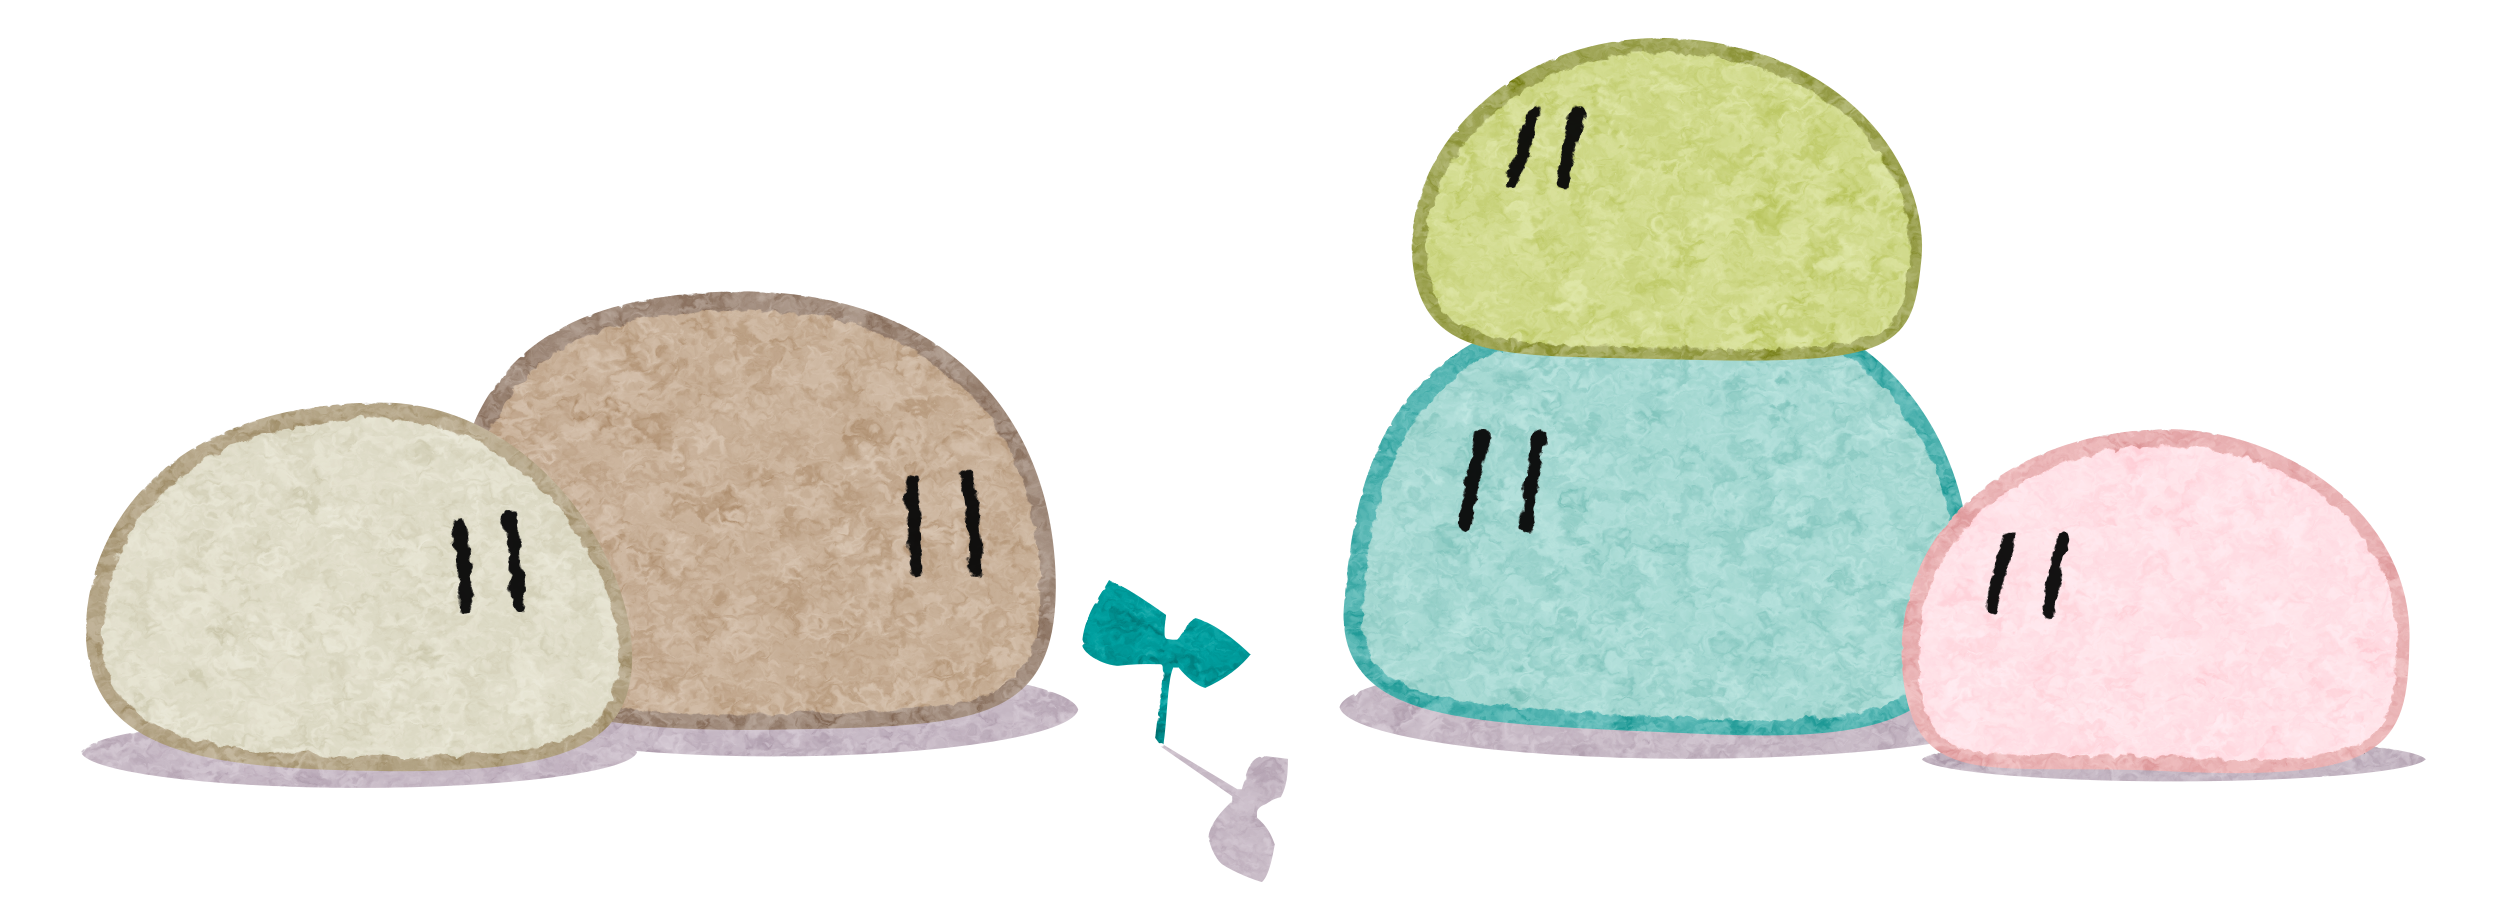
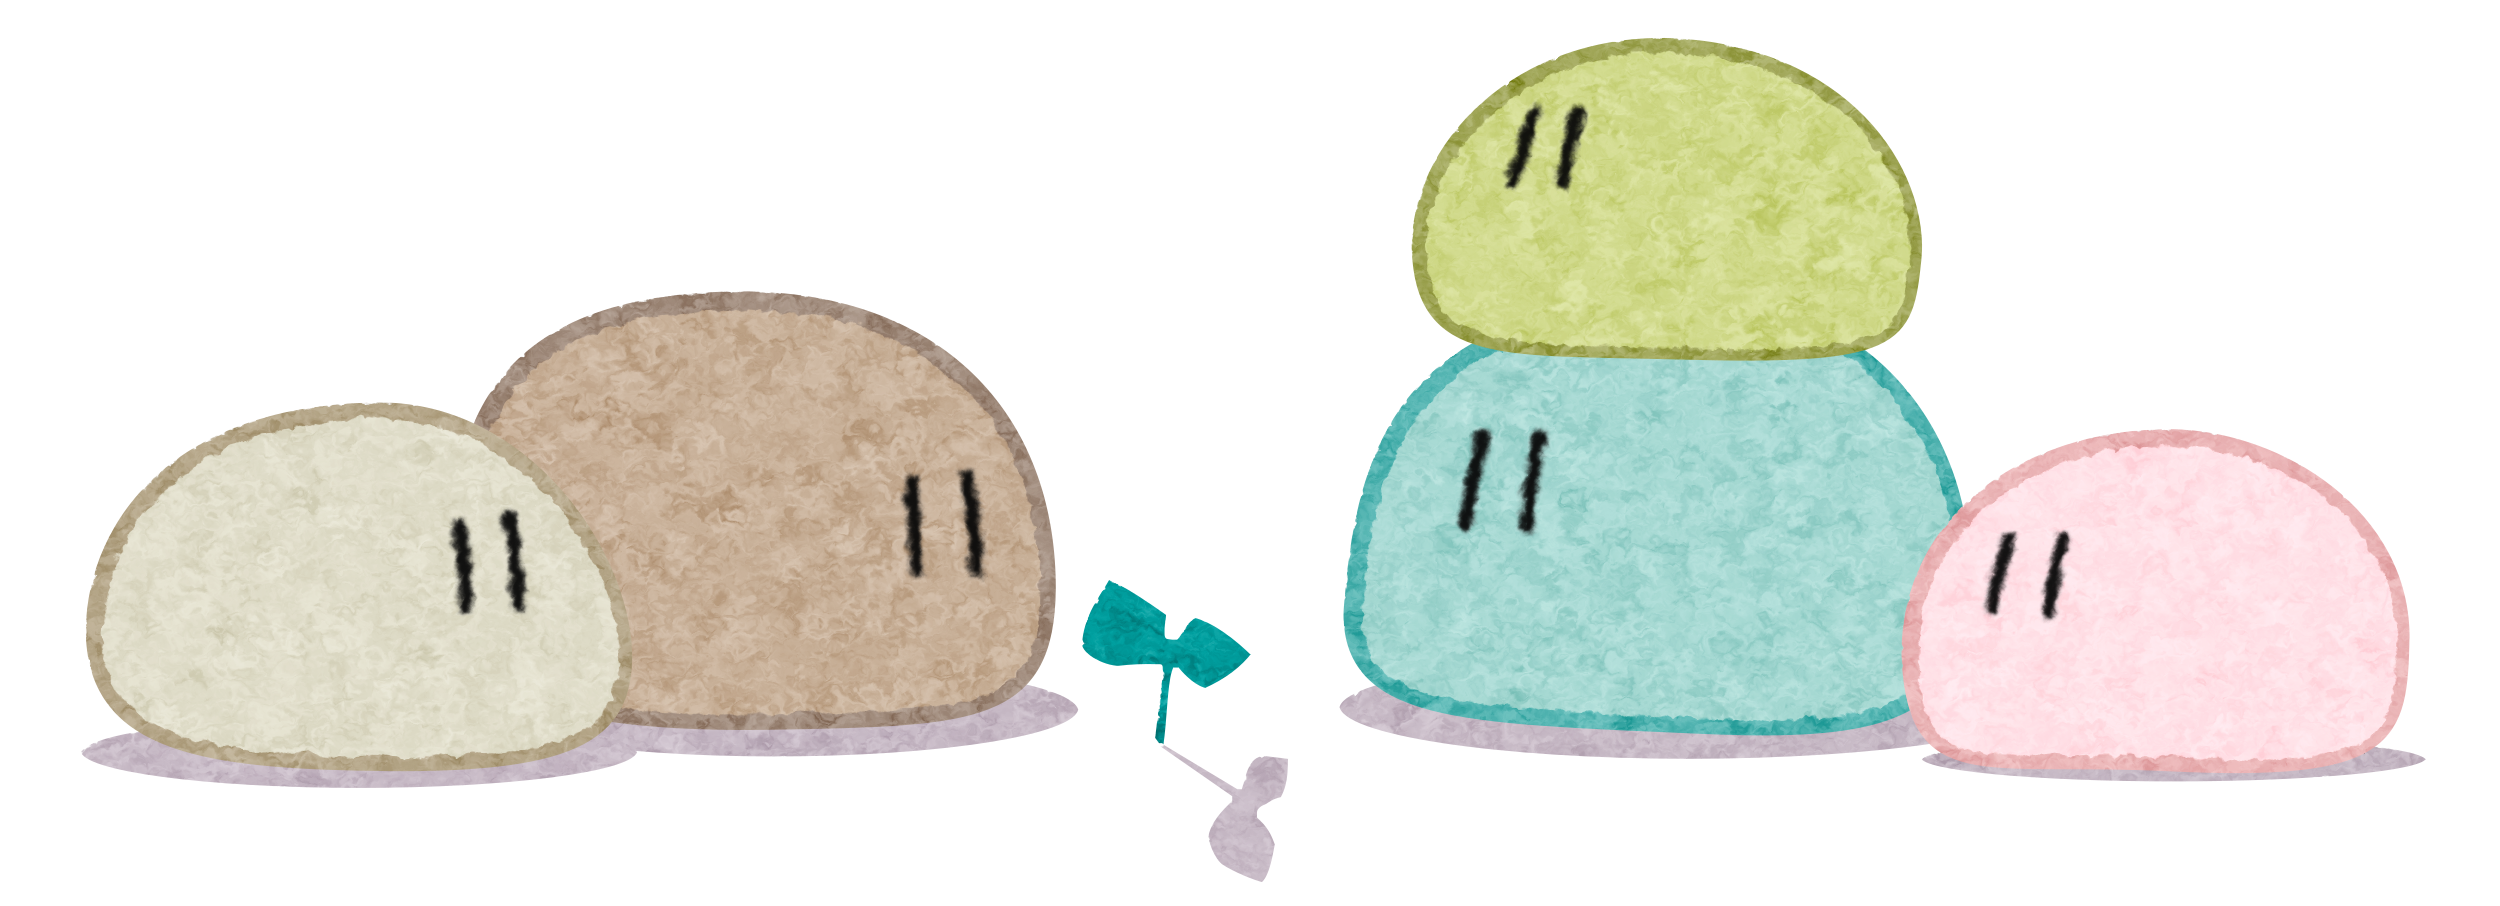
<svg xmlns="http://www.w3.org/2000/svg" width="429.992" height="155.66" version="1.1" viewBox="0 0 113.769 41.185">
  <defs>
-     <filter id="b" x="-.14" y="-.14" width="1.28" height="1.28" color-interpolation-filters="sRGB">
+     <filter id="eyes" x="-.2" y="-.2" width="1.4" height="1.4" color-interpolation-filters="sRGB">
      <feTurbulence baseFrequency="0.9" numOctaves="4" result="noise" />
-       <feDisplacementMap in="SourceGraphic" in2="noise" scale="0.4" xChannelSelector="R" yChannelSelector="G" />
+       <feGaussianBlur stdDeviation="0.1" in="SourceGraphic" />
+       <feDisplacementMap in2="noise" scale="0.4" xChannelSelector="R" yChannelSelector="G" />
    </filter>
-     <filter id="a" x="-.14" y="-.14" width="1.28" height="1.28" color-interpolation-filters="sRGB">
+     <filter id="paper" x="-.14" y="-.14" width="1.28" height="1.28" color-interpolation-filters="sRGB">
      <feTurbulence baseFrequency="0.793 1" numOctaves="4" result="noise-1" type="fractalNoise" />
      <feTurbulence baseFrequency="0.726 1" numOctaves="3" result="result3" />
      <feDisplacementMap in="noise-1" in2="noise-2" scale="2.5" xChannelSelector="R" yChannelSelector="G" />
      <feComponentTransfer>
        <feFuncR intercept="0.493" slope="0.493" type="linear" />
      </feComponentTransfer>
      <feColorMatrix values="1 0 0 0 0 1 0 0 0 0 1 0 0 0 0 0 0 0 0 1" />
      <feComposite in2="SourceAlpha" operator="in" />
      <feBlend in2="SourceGraphic" mode="color-burn" />
      <feColorMatrix result="textured" values="1.1 0 0 0 0 0 1.1 0 0 0 0 0 1.1 0 0 0 0 0 1 0 " />
      <feTurbulence baseFrequency="0.9" numOctaves="4" result="noise-3" />
      <feDisplacementMap in="textured" in2="noise-3" result="image" scale="0.4" xChannelSelector="R" yChannelSelector="G" />
      <feMorphology in="SourceAlpha" radius="0.07" result="clip" />
      <feComposite in="image" in2="clip" operator="in" />
    </filter>
  </defs>
  <g transform="translate(4.64769 -30.206)" shape-rendering="geometricPrecision">
    <g transform="translate(-15.1929 -28.205)">
-       <ellipse cx="87.399" cy="90.593" rx="15.996" ry="2.441" fill="#c8bfc7" filter="url(#a)" />
-       <path d="m99.867 84.728c-0.074 5.971-2.845 7.132-11.985 6.728-11.147-0.493-16.184-0.512-15.829-5.494 0.641-8.996 3.841-13.634 15.944-13.682 7.221-0.029 11.956 5.549 11.87 12.448z" fill="#b2d4d0" filter="url(#a)" stroke="#7bbcba" stroke-width=".885" />
-       <path d="m80.577 78.178c-0.364 1.101-0.447 2.967-0.625 4.186m-2.808-0.147c5.49e-4 -0.744 0.499-2.781 0.802-4.075" fill="none" filter="url(#b)" stroke="#080808" stroke-linecap="round" stroke-opacity=".95" stroke-width=".609" />
+       <ellipse cx="87.399" cy="90.593" rx="15.996" ry="2.441" fill="#c8bfc7" filter="url(#paper)" />
+       <path d="m99.867 84.728c-0.074 5.971-2.845 7.132-11.985 6.728-11.147-0.493-16.184-0.512-15.829-5.494 0.641-8.996 3.841-13.634 15.944-13.682 7.221-0.029 11.956 5.549 11.87 12.448z" fill="#b2d4d0" filter="url(#paper)" stroke="#7bbcba" stroke-width=".885" />
+       <path d="m80.577 78.178c-0.364 1.101-0.447 2.967-0.625 4.186m-2.808-0.147c5.49e-4 -0.744 0.499-2.781 0.802-4.075" fill="none" filter="url(#eyes)" stroke="#080808" stroke-linecap="round" stroke-opacity=".95" stroke-width=".609" />
    </g>
    <g transform="translate(-15.048 -28.1267)">
-       <ellipse cx="109.319" cy="92.886" rx="11.602" ry="1.099" fill="#c8bfc7" filter="url(#a)" />
-       <path d="m119.754 87.397c-0.091 4.589-0.387 6.238-10.776 5.735-8.125-0.394-11.148 0.973-11.684-3.983-0.737-6.811 5.052-11.093 12.014-10.989 4.89 0.073 10.557 3.634 10.446 9.237z" fill="#f7dade" filter="url(#a)" stroke="#e0bcbd" stroke-width=".779" />
-       <path d="m104.173 82.787c-0.257 1.025-0.462 2.142-0.64 3.362m-2.549-0.254c-9.8e-4 -0.76 0.418-2.151 0.756-3.098" fill="none" filter="url(#b)" stroke="#080808" stroke-linecap="round" stroke-opacity=".95" stroke-width=".556" />
+       <ellipse cx="109.319" cy="92.886" rx="11.602" ry="1.099" fill="#c8bfc7" filter="url(#paper)" />
+       <path d="m119.754 87.397c-0.091 4.589-0.387 6.238-10.776 5.735-8.125-0.394-11.148 0.973-11.684-3.983-0.737-6.811 5.052-11.093 12.014-10.989 4.89 0.073 10.557 3.634 10.446 9.237z" fill="#f7dade" filter="url(#paper)" stroke="#e0bcbd" stroke-width=".779" />
+       <path d="m104.173 82.787c-0.257 1.025-0.462 2.142-0.64 3.362m-2.549-0.254c-9.8e-4 -0.76 0.418-2.151 0.756-3.098" fill="none" filter="url(#eyes)" stroke="#080808" stroke-linecap="round" stroke-opacity=".95" stroke-width=".556" />
    </g>
    <g transform="translate(-14.9756 -28.2601)">
-       <path d="m97.505 70.373c-0.378 3.649-0.682 4.473-10.834 4.196-8.131-0.222-11.679 0.267-11.842-4.715-0.152-4.654 4.512-9.703 11.68-9.391 7.593 0.331 11.444 5.596 10.996 9.91z" fill="#cfd5a1" filter="url(#a)" stroke="#afb37f" stroke-width=".7" />
-       <path d="m82.113 63.431c-0.227 1.086-0.554 2.097-0.808 3.301m-2.213-0.025c0.335-1.095 0.647-2.09 0.97-3.189" fill="none" filter="url(#b)" stroke="#080808" stroke-linecap="round" stroke-opacity=".95" stroke-width=".556" />
+       <path d="m97.505 70.373c-0.378 3.649-0.682 4.473-10.834 4.196-8.131-0.222-11.679 0.267-11.842-4.715-0.152-4.654 4.512-9.703 11.68-9.391 7.593 0.331 11.444 5.596 10.996 9.91z" fill="#cfd5a1" filter="url(#paper)" stroke="#afb37f" stroke-width=".7" />
+       <path d="m82.113 63.431c-0.227 1.086-0.554 2.097-0.808 3.301m-2.213-0.025c0.335-1.095 0.647-2.09 0.97-3.189" fill="none" filter="url(#eyes)" stroke="#080808" stroke-linecap="round" stroke-opacity=".95" stroke-width=".556" />
    </g>
    <g transform="translate(-15.2775 -28.041)">
-       <ellipse cx="45.877" cy="90.546" rx="13.922" ry="2.217" fill="#c8bfc7" filter="url(#a)" />
-       <path d="m58.326 85.109c-0.051 5.755-3.227 5.827-12.374 5.994-10.888 0.198-14.44-1.807-14.534-5.623-0.181-7.376 1.291-13.613 13.008-13.623 8.731-7e-3 13.971 5.23 13.9 13.252z" fill="#c9b9a9" filter="url(#a)" stroke="#afa197" stroke-width=".885" />
-       <path d="m54.544 79.855c0.175 1.058 0.46 3.032 0.433 4.338m-2.679-0.104c-0.064-1.047-0.192-2.544-0.256-4.053" fill="none" filter="url(#b)" stroke="#080808" stroke-linecap="round" stroke-opacity=".95" stroke-width=".609" />
+       <ellipse cx="45.877" cy="90.546" rx="13.922" ry="2.217" fill="#c8bfc7" filter="url(#paper)" />
+       <path d="m58.326 85.109c-0.051 5.755-3.227 5.827-12.374 5.994-10.888 0.198-14.44-1.807-14.534-5.623-0.181-7.376 1.291-13.613 13.008-13.623 8.731-7e-3 13.971 5.23 13.9 13.252z" fill="#c9b9a9" filter="url(#paper)" stroke="#afa197" stroke-width=".885" />
+       <path d="m54.544 79.855c0.175 1.058 0.46 3.032 0.433 4.338m-2.679-0.104c-0.064-1.047-0.192-2.544-0.256-4.053" fill="none" filter="url(#eyes)" stroke="#080808" stroke-linecap="round" stroke-opacity=".95" stroke-width=".609" />
    </g>
    <g transform="translate(-14.6994 -28.0707)">
-       <ellipse cx="26.387" cy="92.516" rx="12.762" ry="1.71" fill="#c8bfc7" filter="url(#a)" />
-       <path d="m38.52 87.898c0.111 3.667-1.84 5.251-10.773 5.173-8.498-0.074-13.328-0.832-13.49-5.814-0.152-4.654 3.412-10.406 13.206-10.368 6.48 0.025 10.92 6.474 11.057 11.009z" fill="#d9d7ca" filter="url(#a)" stroke="#bcb29e" stroke-width=".779" />
-       <path d="m33.142 81.748c0.359 1.516 0.368 2.665 0.433 4.032m-2.404 0.018c0.027-1.077-0.07-2.238-0.347-3.717" fill="none" filter="url(#b)" stroke="#080808" stroke-linecap="round" stroke-opacity=".95" stroke-width=".609" />
+       <ellipse cx="26.387" cy="92.516" rx="12.762" ry="1.71" fill="#c8bfc7" filter="url(#paper)" />
+       <path d="m38.52 87.898c0.111 3.667-1.84 5.251-10.773 5.173-8.498-0.074-13.328-0.832-13.49-5.814-0.152-4.654 3.412-10.406 13.206-10.368 6.48 0.025 10.92 6.474 11.057 11.009z" fill="#d9d7ca" filter="url(#paper)" stroke="#bcb29e" stroke-width=".779" />
+       <path d="m33.142 81.748c0.359 1.516 0.368 2.665 0.433 4.032m-2.404 0.018c0.027-1.077-0.07-2.238-0.347-3.717" fill="none" filter="url(#eyes)" stroke="#080808" stroke-linecap="round" stroke-opacity=".95" stroke-width=".609" />
    </g>
    <g transform="translate(-15.2698 -28.299)">
-       <path d="m63.51 92.215-0.265 0.28 3.375 2.345c-0.498 0.503-0.984 0.974-1.106 1.674-0.054 0.308 0.312 1.201 0.659 1.431 0.463 0.306 1.424 0.722 1.93 0.827 0.396-0.32 0.533-1.306 0.645-1.87-0.181-0.51-0.342-0.846-0.828-1.279-0.039-0.158 0.119-0.339 0.361-0.416 0.255-0.15 0.342-0.247 0.719-0.335 0.384-0.715 0.291-1.374 0.338-1.924l-1.079-0.13c-0.936-0.112-1.008 0.899-1.22 1.522z" fill="#c8bfc7" filter="url(#a)" />
-       <path d="m63.295 92.44-0.214-0.29 0.358-3.052c0.037-0.312-0.083-0.271-0.206-0.275-0.495-0.02-1.048 0.006-1.61 0.07-0.693 0.079-1.874-0.495-1.859-1.038 0.04-1.449 0.912-2.423 1.271-3.101 0.704 0.215 2.11 1.193 2.737 1.64 0.063 0.321-0.221 1.062 0.072 1.101l0.229 0.031c0.156 0.021 0.462-0.936 0.964-1.009 0.921 0.246 1.849 0.968 2.666 1.76-0.497 0.655-1.2 1.2-2.193 1.648-0.522-0.058-1.067-0.612-1.315-0.918-0.075-0.093-0.094-0.043-0.152 0.137-0.21 0.658-0.223 2.292-0.391 3.379-0.152-0.013-0.248-0.178-0.359-0.082z" fill="#39aaaa" filter="url(#a)" />
+       <path d="m63.51 92.215-0.265 0.28 3.375 2.345c-0.498 0.503-0.984 0.974-1.106 1.674-0.054 0.308 0.312 1.201 0.659 1.431 0.463 0.306 1.424 0.722 1.93 0.827 0.396-0.32 0.533-1.306 0.645-1.87-0.181-0.51-0.342-0.846-0.828-1.279-0.039-0.158 0.119-0.339 0.361-0.416 0.255-0.15 0.342-0.247 0.719-0.335 0.384-0.715 0.291-1.374 0.338-1.924l-1.079-0.13c-0.936-0.112-1.008 0.899-1.22 1.522z" fill="#c8bfc7" filter="url(#paper)" />
+       <path d="m63.295 92.44-0.214-0.29 0.358-3.052c0.037-0.312-0.083-0.271-0.206-0.275-0.495-0.02-1.048 0.006-1.61 0.07-0.693 0.079-1.874-0.495-1.859-1.038 0.04-1.449 0.912-2.423 1.271-3.101 0.704 0.215 2.11 1.193 2.737 1.64 0.063 0.321-0.221 1.062 0.072 1.101l0.229 0.031c0.156 0.021 0.462-0.936 0.964-1.009 0.921 0.246 1.849 0.968 2.666 1.76-0.497 0.655-1.2 1.2-2.193 1.648-0.522-0.058-1.067-0.612-1.315-0.918-0.075-0.093-0.094-0.043-0.152 0.137-0.21 0.658-0.223 2.292-0.391 3.379-0.152-0.013-0.248-0.178-0.359-0.082z" fill="#39aaaa" filter="url(#paper)" />
    </g>
  </g>
</svg>
